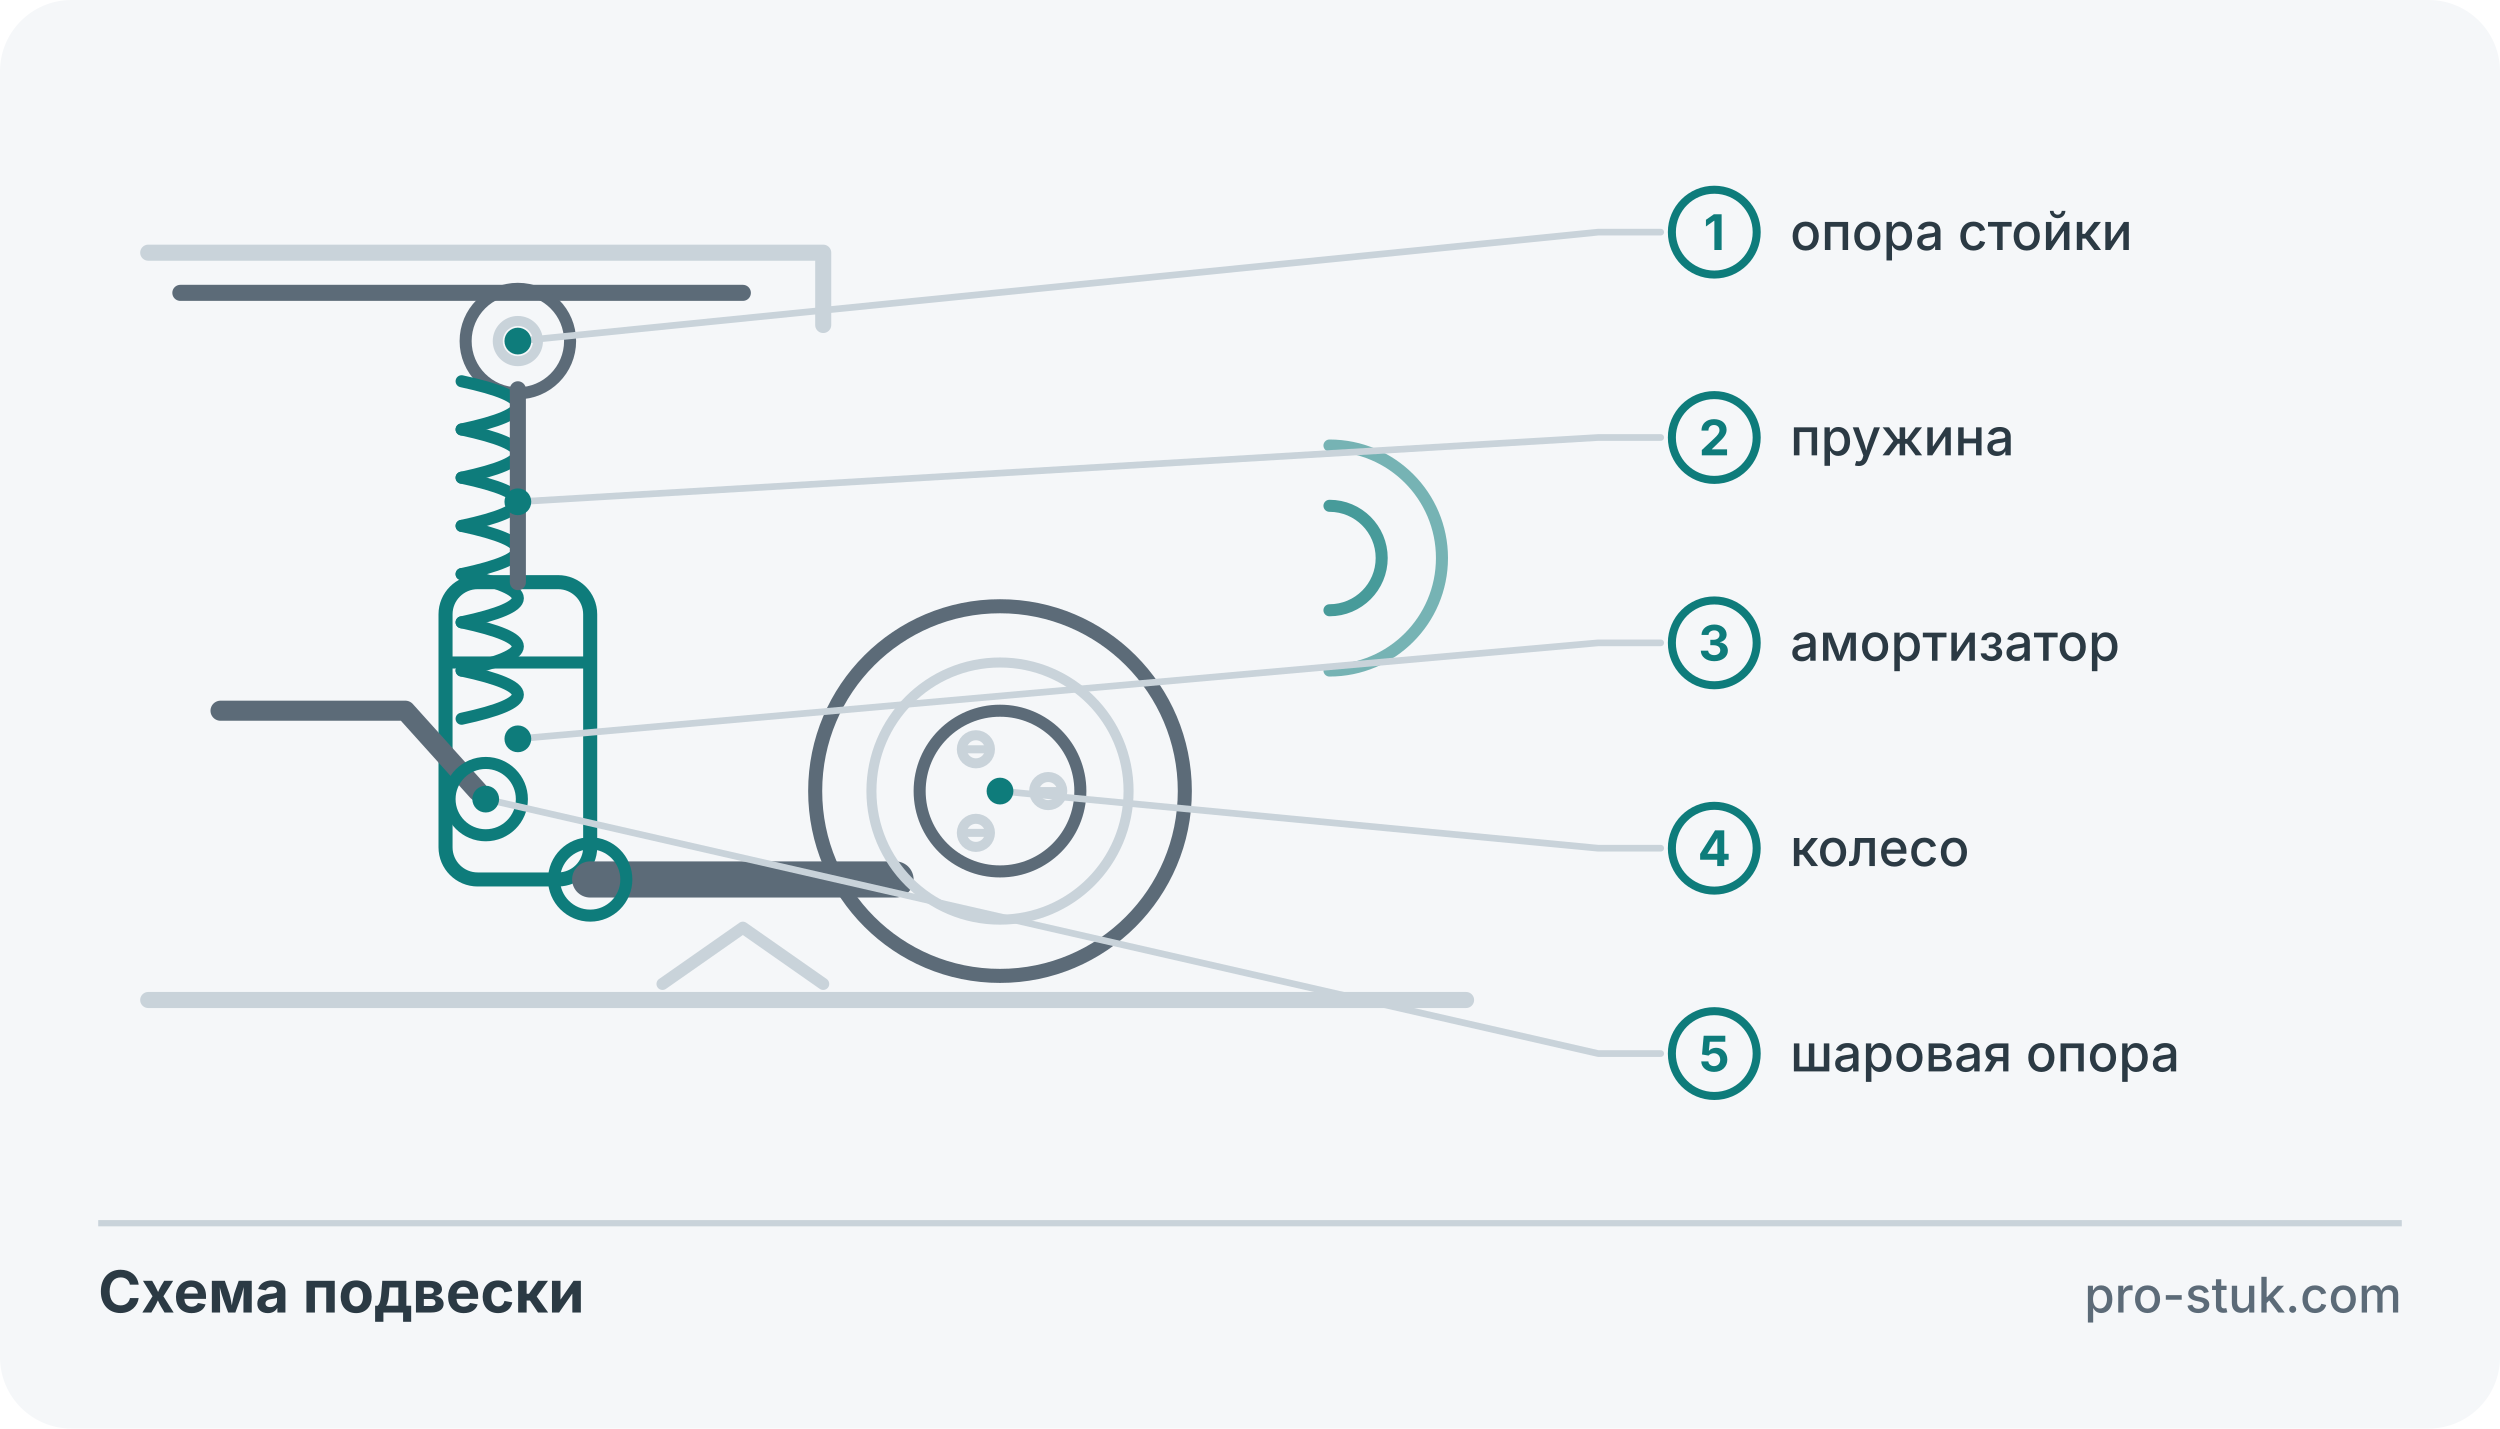
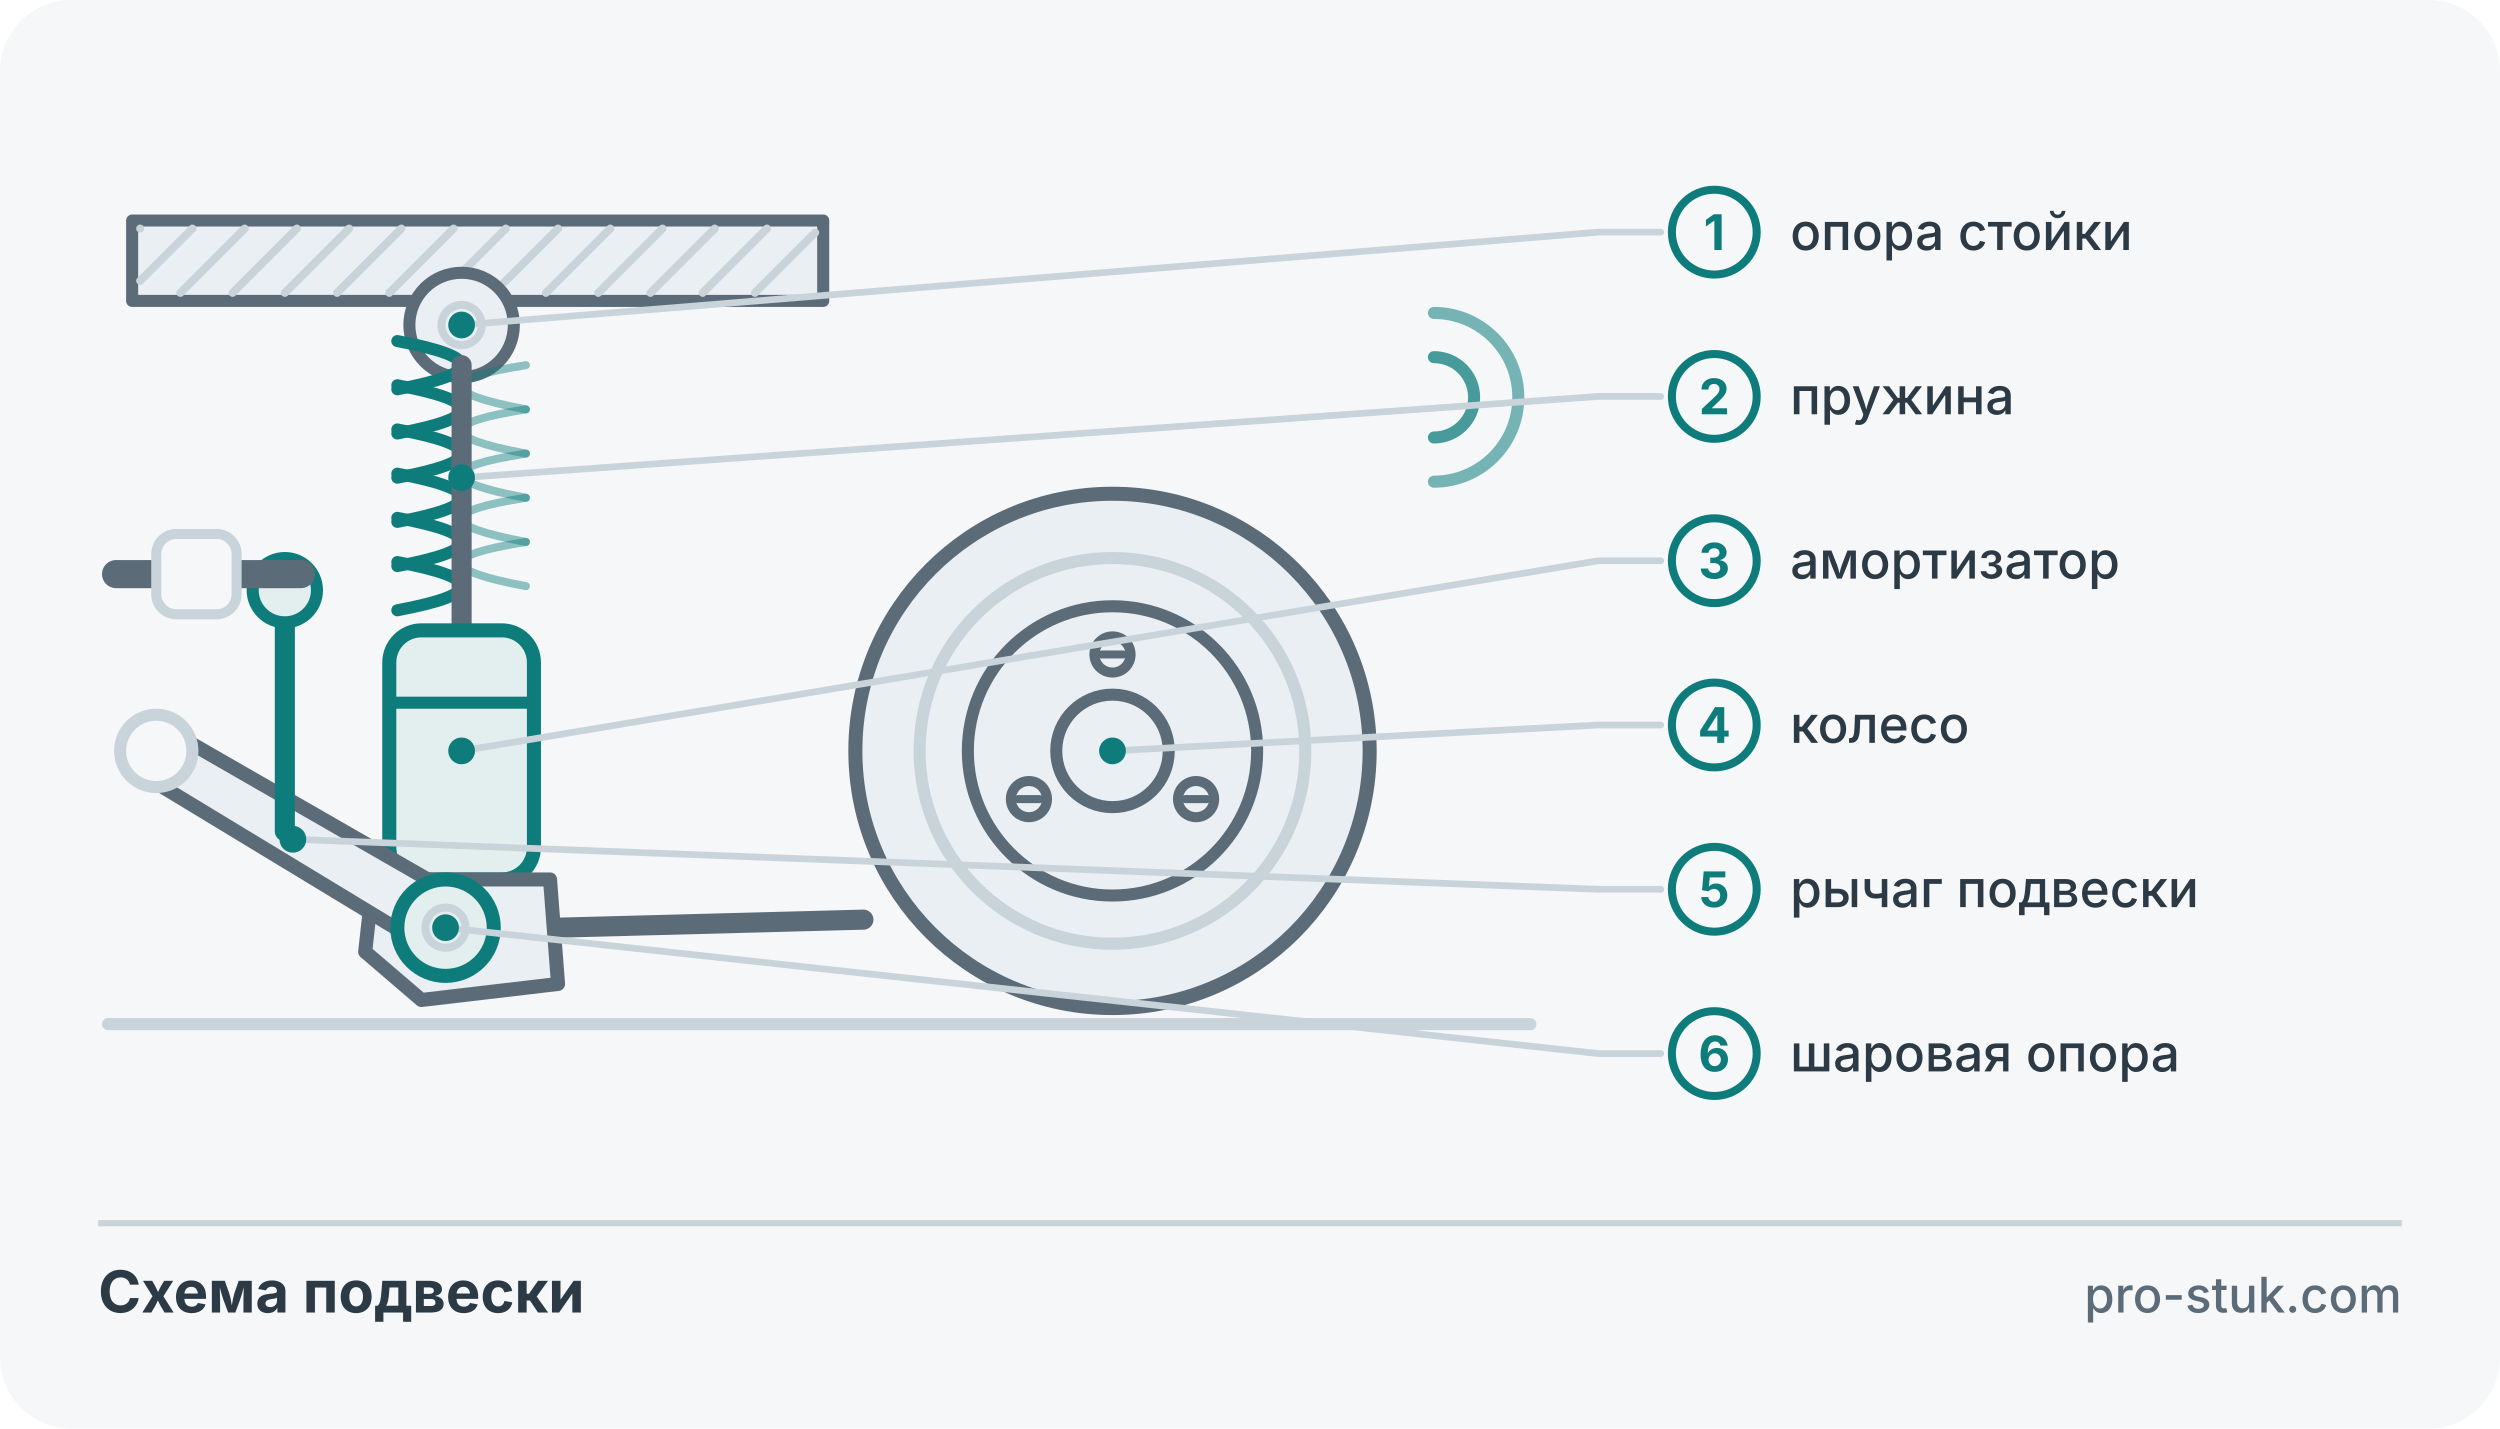
<svg xmlns="http://www.w3.org/2000/svg" viewBox="0 0 560 320" role="img" aria-label="Схема подвески">
  <rect width="560" height="320" rx="16" fill="#F5F7F9" />
  <g transform="translate(8,26) scale(0.9)">
    <g fill="none" stroke-linecap="round" stroke-linejoin="round">
-       <path d="M 28.0 34.0 L 196.0 34.0 L 196.0 52.0" stroke="#C9D3DA" stroke-width="4" fill="none" />
-       <path d="M 36.0 44.0 L 176.0 44.0" stroke="#5C6B78" stroke-width="4" />
-       <circle cx="120.0" cy="56.0" r="13.0" stroke="#5C6B78" stroke-width="3" fill="none" />
-       <circle cx="120.0" cy="56.0" r="5.0" stroke="#C9D3DA" stroke-width="2.5" fill="none" />
-       <path d="M 106 66 Q 134 72 106 78" stroke="#0E7C7B" stroke-width="3" fill="none" />
-       <path d="M 106 78 Q 134 84 106 90" stroke="#0E7C7B" stroke-width="3" fill="none" />
-       <path d="M 106 90 Q 134 96 106 102" stroke="#0E7C7B" stroke-width="3" fill="none" />
-       <path d="M 106 102 Q 134 108 106 114" stroke="#0E7C7B" stroke-width="3" fill="none" />
-       <path d="M 106 114 Q 134 120 106 126" stroke="#0E7C7B" stroke-width="3" fill="none" />
-       <path d="M 106 126 Q 134 132 106 138" stroke="#0E7C7B" stroke-width="3" fill="none" />
-       <path d="M 106 138 Q 134 144 106 150" stroke="#0E7C7B" stroke-width="3" fill="none" />
-       <rect x="102.0" y="116.0" width="36.0" height="74.0" rx="8" stroke="#0E7C7B" stroke-width="3.5" fill="none" />
-       <path d="M 102.0 136.0 L 138.0 136.0" stroke="#0E7C7B" stroke-width="3" />
-       <path d="M 120.0 68.0 L 120.0 116.0" stroke="#5C6B78" stroke-width="4" />
-       <path d="M 138.0 190.0 L 214.0 190.0" stroke="#5C6B78" stroke-width="9" fill="none" />
-       <circle cx="138.0" cy="190.0" r="9.0" stroke="#0E7C7B" stroke-width="3" fill="none" />
-       <path d="M 46.0 148.0 L 92.0 148.0 L 110.0 168.0" stroke="#5C6B78" stroke-width="5" fill="none" />
-       <circle cx="112.0" cy="170.0" r="9.0" stroke="#0E7C7B" stroke-width="3" fill="none" />
-       <circle cx="240.0" cy="168.0" r="46.0" stroke="#5C6B78" stroke-width="3.5" fill="none" />
-       <circle cx="240.0" cy="168.0" r="32.0" stroke="#C9D3DA" stroke-width="2.5" fill="none" />
-       <circle cx="240.0" cy="168.0" r="20.0" stroke="#5C6B78" stroke-width="3" fill="none" />
-       <circle cx="252.0" cy="168.0" r="3.5" stroke="#C9D3DA" stroke-width="2.5" fill="none" />
-       <path d="M 249.9 168.0 L 254.1 168.0" stroke="#C9D3DA" stroke-width="2" />
-       <circle cx="234.0" cy="178.4" r="3.5" stroke="#C9D3DA" stroke-width="2.5" fill="none" />
-       <path d="M 231.9 178.4 L 236.1 178.4" stroke="#C9D3DA" stroke-width="2" />
-       <circle cx="234.0" cy="157.6" r="3.5" stroke="#C9D3DA" stroke-width="2.5" fill="none" />
-       <path d="M 231.9 157.6 L 236.1 157.6" stroke="#C9D3DA" stroke-width="2" />
-       <path d="M 28.0 220.0 L 356.0 220.0" stroke="#C9D3DA" stroke-width="4" />
-       <path d="M 156.0 216.0 L 176.0 202.0 L 196.0 216.0" stroke="#C9D3DA" stroke-width="3" fill="none" />
-       <path d="M 322 97 A 13 13 0 0 1 322 123" stroke="#0E7C7B" stroke-width="3" opacity="0.75" />
-       <path d="M 322 82 A 28 28 0 0 1 322 138" stroke="#0E7C7B" stroke-width="3" opacity="0.55" />
+       <path d="M 24.0 26.0 L 196.0 26.0 L 196.0 46.0 L 24.0 46.0 Z" stroke="#5C6B78" stroke-width="3" fill="#EAEFF3" />
+       <path d="M 26.0 28.0 L 26.0 28.0" stroke="#C9D3DA" stroke-width="2" />
+       <path d="M 39.0 28.0 L 26.0 41.0" stroke="#C9D3DA" stroke-width="2" />
+       <path d="M 52.0 28.0 L 36.0 44.0" stroke="#C9D3DA" stroke-width="2" />
+       <path d="M 65.0 28.0 L 49.0 44.0" stroke="#C9D3DA" stroke-width="2" />
+       <path d="M 78.0 28.0 L 62.0 44.0" stroke="#C9D3DA" stroke-width="2" />
+       <path d="M 91.0 28.0 L 75.0 44.0" stroke="#C9D3DA" stroke-width="2" />
+       <path d="M 104.0 28.0 L 88.0 44.0" stroke="#C9D3DA" stroke-width="2" />
+       <path d="M 117.0 28.0 L 101.0 44.0" stroke="#C9D3DA" stroke-width="2" />
+       <path d="M 130.0 28.0 L 114.0 44.0" stroke="#C9D3DA" stroke-width="2" />
+       <path d="M 143.0 28.0 L 127.0 44.0" stroke="#C9D3DA" stroke-width="2" />
+       <path d="M 156.0 28.0 L 140.0 44.0" stroke="#C9D3DA" stroke-width="2" />
+       <path d="M 169.0 28.0 L 153.0 44.0" stroke="#C9D3DA" stroke-width="2" />
+       <path d="M 182.0 28.0 L 166.0 44.0" stroke="#C9D3DA" stroke-width="2" />
+       <path d="M 194.0 29.0 L 179.0 44.0" stroke="#C9D3DA" stroke-width="2" />
+       <circle cx="106.0" cy="52.0" r="13.0" stroke="#5C6B78" stroke-width="3" fill="#EAEFF3" />
+       <circle cx="106.0" cy="52.0" r="5.0" stroke="#C9D3DA" stroke-width="2" fill="none" />
+       <path d="M 90 56 Q 122 62 90 68" stroke="#0E7C7B" stroke-width="3" fill="none" />
+       <path d="M 90 67 Q 122 73 90 79" stroke="#0E7C7B" stroke-width="3" fill="none" />
+       <path d="M 90 78 Q 122 84 90 90" stroke="#0E7C7B" stroke-width="3" fill="none" />
+       <path d="M 90 89 Q 122 95 90 101" stroke="#0E7C7B" stroke-width="3" fill="none" />
+       <path d="M 90 100 Q 122 106 90 112" stroke="#0E7C7B" stroke-width="3" fill="none" />
+       <path d="M 90 111 Q 122 117 90 123" stroke="#0E7C7B" stroke-width="3" fill="none" />
+       <path d="M 122 62 Q 90 67 122 73" stroke="#0E7C7B" stroke-width="2" fill="none" opacity="0.45" />
+       <path d="M 122 73 Q 90 78 122 84" stroke="#0E7C7B" stroke-width="2" fill="none" opacity="0.45" />
+       <path d="M 122 84 Q 90 89 122 95" stroke="#0E7C7B" stroke-width="2" fill="none" opacity="0.45" />
+       <path d="M 122 95 Q 90 100 122 106" stroke="#0E7C7B" stroke-width="2" fill="none" opacity="0.45" />
+       <path d="M 122 106 Q 90 111 122 117" stroke="#0E7C7B" stroke-width="2" fill="none" opacity="0.45" />
+       <path d="M 106.0 62.0 L 106.0 128.0" stroke="#5C6B78" stroke-width="5" />
+       <rect x="88.0" y="128.0" width="36.0" height="62.0" rx="8" stroke="#0E7C7B" stroke-width="3.5" fill="#E3EFEF" />
+       <path d="M 88.0 146.0 L 124.0 146.0" stroke="#0E7C7B" stroke-width="3" />
+       <path d="M 84.0 190.0 L 128.0 190.0 L 130.0 216.0 L 96.0 220.0 L 82.0 208.0 Z" stroke="#5C6B78" stroke-width="3.5" fill="#EAEFF3" />
+       <path d="M 28.0 150.0 L 30.0 166.0 L 96.0 206.0 L 108.0 196.0 Z" stroke="#5C6B78" stroke-width="3.5" fill="#EAEFF3" />
+       <circle cx="30.0" cy="158.0" r="9.0" stroke="#C9D3DA" stroke-width="3" fill="#F5F7F9" />
+       <circle cx="102.0" cy="202.0" r="12.0" stroke="#0E7C7B" stroke-width="3.5" fill="#E3EFEF" />
+       <circle cx="102.0" cy="202.0" r="5.0" stroke="#C9D3DA" stroke-width="2" fill="none" />
+       <path d="M 62.0 178.0 L 62.0 122.0" stroke="#0E7C7B" stroke-width="5" />
+       <circle cx="62.0" cy="118.0" r="8.0" stroke="#0E7C7B" stroke-width="3" fill="#E3EFEF" />
+       <path d="M 20.0 114.0 L 66.0 114.0" stroke="#5C6B78" stroke-width="7" />
+       <rect x="30.0" y="104.0" width="20.0" height="20.0" rx="5" stroke="#C9D3DA" stroke-width="2.5" fill="#F5F7F9" />
+       <circle cx="268.0" cy="158.0" r="64.0" stroke="#5C6B78" stroke-width="3.5" fill="#EAEFF3" />
+       <circle cx="268.0" cy="158.0" r="48.0" stroke="#C9D3DA" stroke-width="3" fill="none" />
+       <circle cx="268.0" cy="158.0" r="36.0" stroke="#5C6B78" stroke-width="3" fill="#EAEFF3" />
+       <circle cx="268.0" cy="158.0" r="14.0" stroke="#5C6B78" stroke-width="3" fill="#EAEFF3" />
+       <circle cx="288.8" cy="170.0" r="4.5" stroke="#5C6B78" stroke-width="2.5" fill="none" />
+       <path d="M 286.1 170.0 L 291.5 170.0" stroke="#5C6B78" stroke-width="2" />
+       <circle cx="247.2" cy="170.0" r="4.5" stroke="#5C6B78" stroke-width="2.5" fill="none" />
+       <path d="M 244.5 170.0 L 249.9 170.0" stroke="#5C6B78" stroke-width="2" />
+       <circle cx="268.0" cy="134.0" r="4.5" stroke="#5C6B78" stroke-width="2.5" fill="none" />
+       <path d="M 265.3 134.0 L 270.7 134.0" stroke="#5C6B78" stroke-width="2" />
+       <path d="M 130.0 202.0 L 206.0 200.0" stroke="#5C6B78" stroke-width="5" />
+       <path d="M 18.0 226.0 L 372.0 226.0" stroke="#C9D3DA" stroke-width="3" />
+       <path d="M 348 60 A 10 10 0 0 1 348 80" stroke="#0E7C7B" stroke-width="3" opacity="0.75" />
+       <path d="M 348 49 A 21 21 0 0 1 348 91" stroke="#0E7C7B" stroke-width="3" opacity="0.55" />
    </g>
  </g>
  <g fill="none" stroke-linecap="round" stroke-linejoin="round">
-     <path d="M 116.0 76.4 L 358.0 52.0 L 372.0 52.0" stroke="#C9D3DA" stroke-width="1.5" fill="none" />
-     <circle cx="116.0" cy="76.4" r="3" fill="#0E7C7B" />
+     <path d="M 103.4 72.8 L 358.0 52.0 L 372.0 52.0" stroke="#C9D3DA" stroke-width="1.5" fill="none" />
+     <circle cx="103.4" cy="72.8" r="3" fill="#0E7C7B" />
    <circle cx="384.0" cy="52.0" r="9.5" fill="#F5F7F9" stroke="#0E7C7B" stroke-width="1.8" />
    <text x="384.0" y="56.0" font-family="Manrope, Inter, system-ui, -apple-system, Segoe UI, sans-serif" font-size="11" font-weight="700" fill="#0E7C7B" text-anchor="middle">1</text>
    <text x="401.0" y="56.0" font-family="Manrope, Inter, system-ui, -apple-system, Segoe UI, sans-serif" font-size="11.5" font-weight="500" fill="#2B3A44" text-anchor="start">опора стойки</text>
-     <path d="M 116.0 112.4 L 358.0 98.0 L 372.0 98.0" stroke="#C9D3DA" stroke-width="1.5" fill="none" />
-     <circle cx="116.0" cy="112.4" r="3" fill="#0E7C7B" />
-     <circle cx="384.0" cy="98.0" r="9.5" fill="#F5F7F9" stroke="#0E7C7B" stroke-width="1.8" />
-     <text x="384.0" y="102.0" font-family="Manrope, Inter, system-ui, -apple-system, Segoe UI, sans-serif" font-size="11" font-weight="700" fill="#0E7C7B" text-anchor="middle">2</text>
-     <text x="401.0" y="102.0" font-family="Manrope, Inter, system-ui, -apple-system, Segoe UI, sans-serif" font-size="11.5" font-weight="500" fill="#2B3A44" text-anchor="start">пружина</text>
-     <path d="M 116.0 165.5 L 358.0 144.0 L 372.0 144.0" stroke="#C9D3DA" stroke-width="1.5" fill="none" />
-     <circle cx="116.0" cy="165.5" r="3" fill="#0E7C7B" />
-     <circle cx="384.0" cy="144.0" r="9.5" fill="#F5F7F9" stroke="#0E7C7B" stroke-width="1.8" />
-     <text x="384.0" y="148.0" font-family="Manrope, Inter, system-ui, -apple-system, Segoe UI, sans-serif" font-size="11" font-weight="700" fill="#0E7C7B" text-anchor="middle">3</text>
-     <text x="401.0" y="148.0" font-family="Manrope, Inter, system-ui, -apple-system, Segoe UI, sans-serif" font-size="11.5" font-weight="500" fill="#2B3A44" text-anchor="start">амортизатор</text>
-     <path d="M 224.0 177.2 L 358.0 190.0 L 372.0 190.0" stroke="#C9D3DA" stroke-width="1.5" fill="none" />
-     <circle cx="224.0" cy="177.2" r="3" fill="#0E7C7B" />
-     <circle cx="384.0" cy="190.0" r="9.5" fill="#F5F7F9" stroke="#0E7C7B" stroke-width="1.8" />
-     <text x="384.0" y="194.0" font-family="Manrope, Inter, system-ui, -apple-system, Segoe UI, sans-serif" font-size="11" font-weight="700" fill="#0E7C7B" text-anchor="middle">4</text>
-     <text x="401.0" y="194.0" font-family="Manrope, Inter, system-ui, -apple-system, Segoe UI, sans-serif" font-size="11.5" font-weight="500" fill="#2B3A44" text-anchor="start">колесо</text>
-     <path d="M 108.8 179.0 L 358.0 236.0 L 372.0 236.0" stroke="#C9D3DA" stroke-width="1.5" fill="none" />
-     <circle cx="108.8" cy="179.0" r="3" fill="#0E7C7B" />
+     <path d="M 103.4 107.0 L 358.0 88.8 L 372.0 88.8" stroke="#C9D3DA" stroke-width="1.5" fill="none" />
+     <circle cx="103.4" cy="107.0" r="3" fill="#0E7C7B" />
+     <circle cx="384.0" cy="88.8" r="9.5" fill="#F5F7F9" stroke="#0E7C7B" stroke-width="1.8" />
+     <text x="384.0" y="92.8" font-family="Manrope, Inter, system-ui, -apple-system, Segoe UI, sans-serif" font-size="11" font-weight="700" fill="#0E7C7B" text-anchor="middle">2</text>
+     <text x="401.0" y="92.8" font-family="Manrope, Inter, system-ui, -apple-system, Segoe UI, sans-serif" font-size="11.5" font-weight="500" fill="#2B3A44" text-anchor="start">пружина</text>
+     <path d="M 103.4 168.2 L 358.0 125.6 L 372.0 125.6" stroke="#C9D3DA" stroke-width="1.5" fill="none" />
+     <circle cx="103.4" cy="168.2" r="3" fill="#0E7C7B" />
+     <circle cx="384.0" cy="125.6" r="9.5" fill="#F5F7F9" stroke="#0E7C7B" stroke-width="1.8" />
+     <text x="384.0" y="129.6" font-family="Manrope, Inter, system-ui, -apple-system, Segoe UI, sans-serif" font-size="11" font-weight="700" fill="#0E7C7B" text-anchor="middle">3</text>
+     <text x="401.0" y="129.6" font-family="Manrope, Inter, system-ui, -apple-system, Segoe UI, sans-serif" font-size="11.5" font-weight="500" fill="#2B3A44" text-anchor="start">амортизатор</text>
+     <path d="M 249.2 168.2 L 358.0 162.4 L 372.0 162.4" stroke="#C9D3DA" stroke-width="1.5" fill="none" />
+     <circle cx="249.2" cy="168.2" r="3" fill="#0E7C7B" />
+     <circle cx="384.0" cy="162.4" r="9.5" fill="#F5F7F9" stroke="#0E7C7B" stroke-width="1.8" />
+     <text x="384.0" y="166.4" font-family="Manrope, Inter, system-ui, -apple-system, Segoe UI, sans-serif" font-size="11" font-weight="700" fill="#0E7C7B" text-anchor="middle">4</text>
+     <text x="401.0" y="166.4" font-family="Manrope, Inter, system-ui, -apple-system, Segoe UI, sans-serif" font-size="11.5" font-weight="500" fill="#2B3A44" text-anchor="start">колесо</text>
+     <path d="M 65.6 188.0 L 358.0 199.2 L 372.0 199.2" stroke="#C9D3DA" stroke-width="1.5" fill="none" />
+     <circle cx="65.6" cy="188.0" r="3" fill="#0E7C7B" />
+     <circle cx="384.0" cy="199.2" r="9.5" fill="#F5F7F9" stroke="#0E7C7B" stroke-width="1.8" />
+     <text x="384.0" y="203.2" font-family="Manrope, Inter, system-ui, -apple-system, Segoe UI, sans-serif" font-size="11" font-weight="700" fill="#0E7C7B" text-anchor="middle">5</text>
+     <text x="401.0" y="203.2" font-family="Manrope, Inter, system-ui, -apple-system, Segoe UI, sans-serif" font-size="11.5" font-weight="500" fill="#2B3A44" text-anchor="start">рычаг подвески</text>
+     <path d="M 99.8 207.8 L 358.0 236.0 L 372.0 236.0" stroke="#C9D3DA" stroke-width="1.5" fill="none" />
+     <circle cx="99.8" cy="207.8" r="3" fill="#0E7C7B" />
    <circle cx="384.0" cy="236.0" r="9.5" fill="#F5F7F9" stroke="#0E7C7B" stroke-width="1.8" />
-     <text x="384.0" y="240.0" font-family="Manrope, Inter, system-ui, -apple-system, Segoe UI, sans-serif" font-size="11" font-weight="700" fill="#0E7C7B" text-anchor="middle">5</text>
+     <text x="384.0" y="240.0" font-family="Manrope, Inter, system-ui, -apple-system, Segoe UI, sans-serif" font-size="11" font-weight="700" fill="#0E7C7B" text-anchor="middle">6</text>
    <text x="401.0" y="240.0" font-family="Manrope, Inter, system-ui, -apple-system, Segoe UI, sans-serif" font-size="11.5" font-weight="500" fill="#2B3A44" text-anchor="start">шаровая опора</text>
  </g>
  <path d="M 22 274 L 538 274" stroke="#C9D3DA" stroke-width="1.4" fill="none" />
  <text x="22.0" y="294.0" font-family="Manrope, Inter, system-ui, -apple-system, Segoe UI, sans-serif" font-size="13" font-weight="700" fill="#2B3A44" text-anchor="start">Схема подвески</text>
  <text x="538.0" y="294.0" font-family="Manrope, Inter, system-ui, -apple-system, Segoe UI, sans-serif" font-size="11" font-weight="500" fill="#5C6B78" text-anchor="end">pro-stuk.com</text>
</svg>
